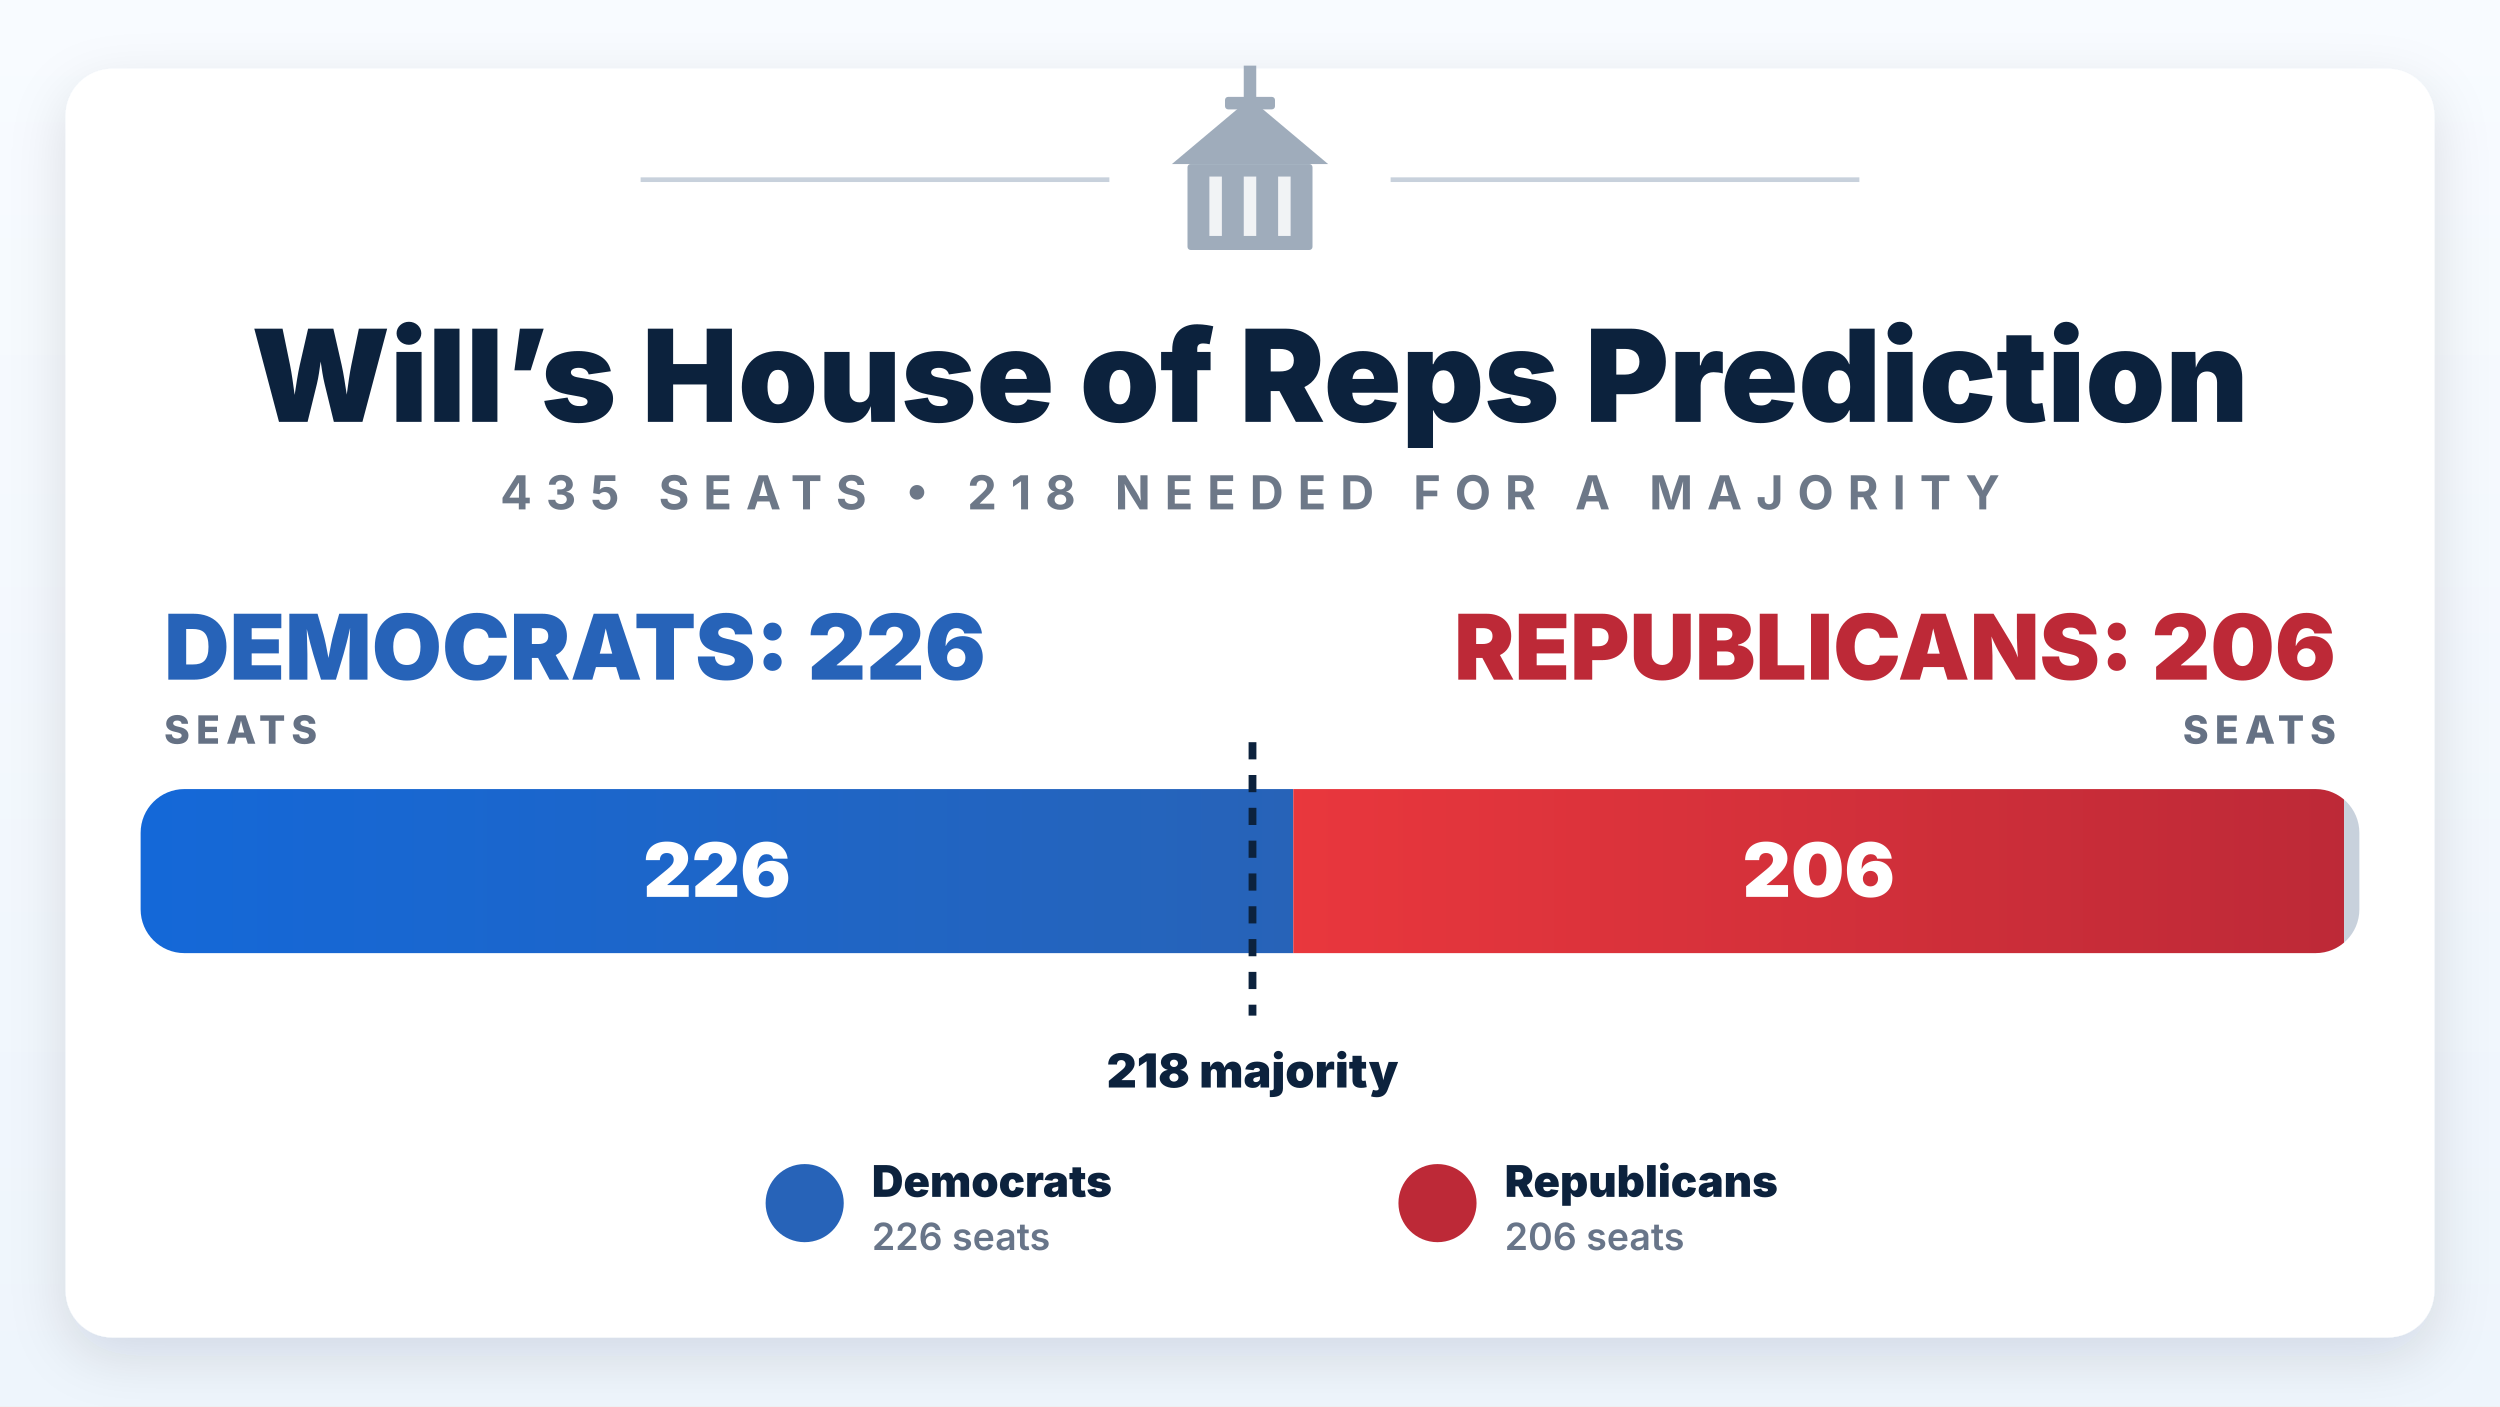
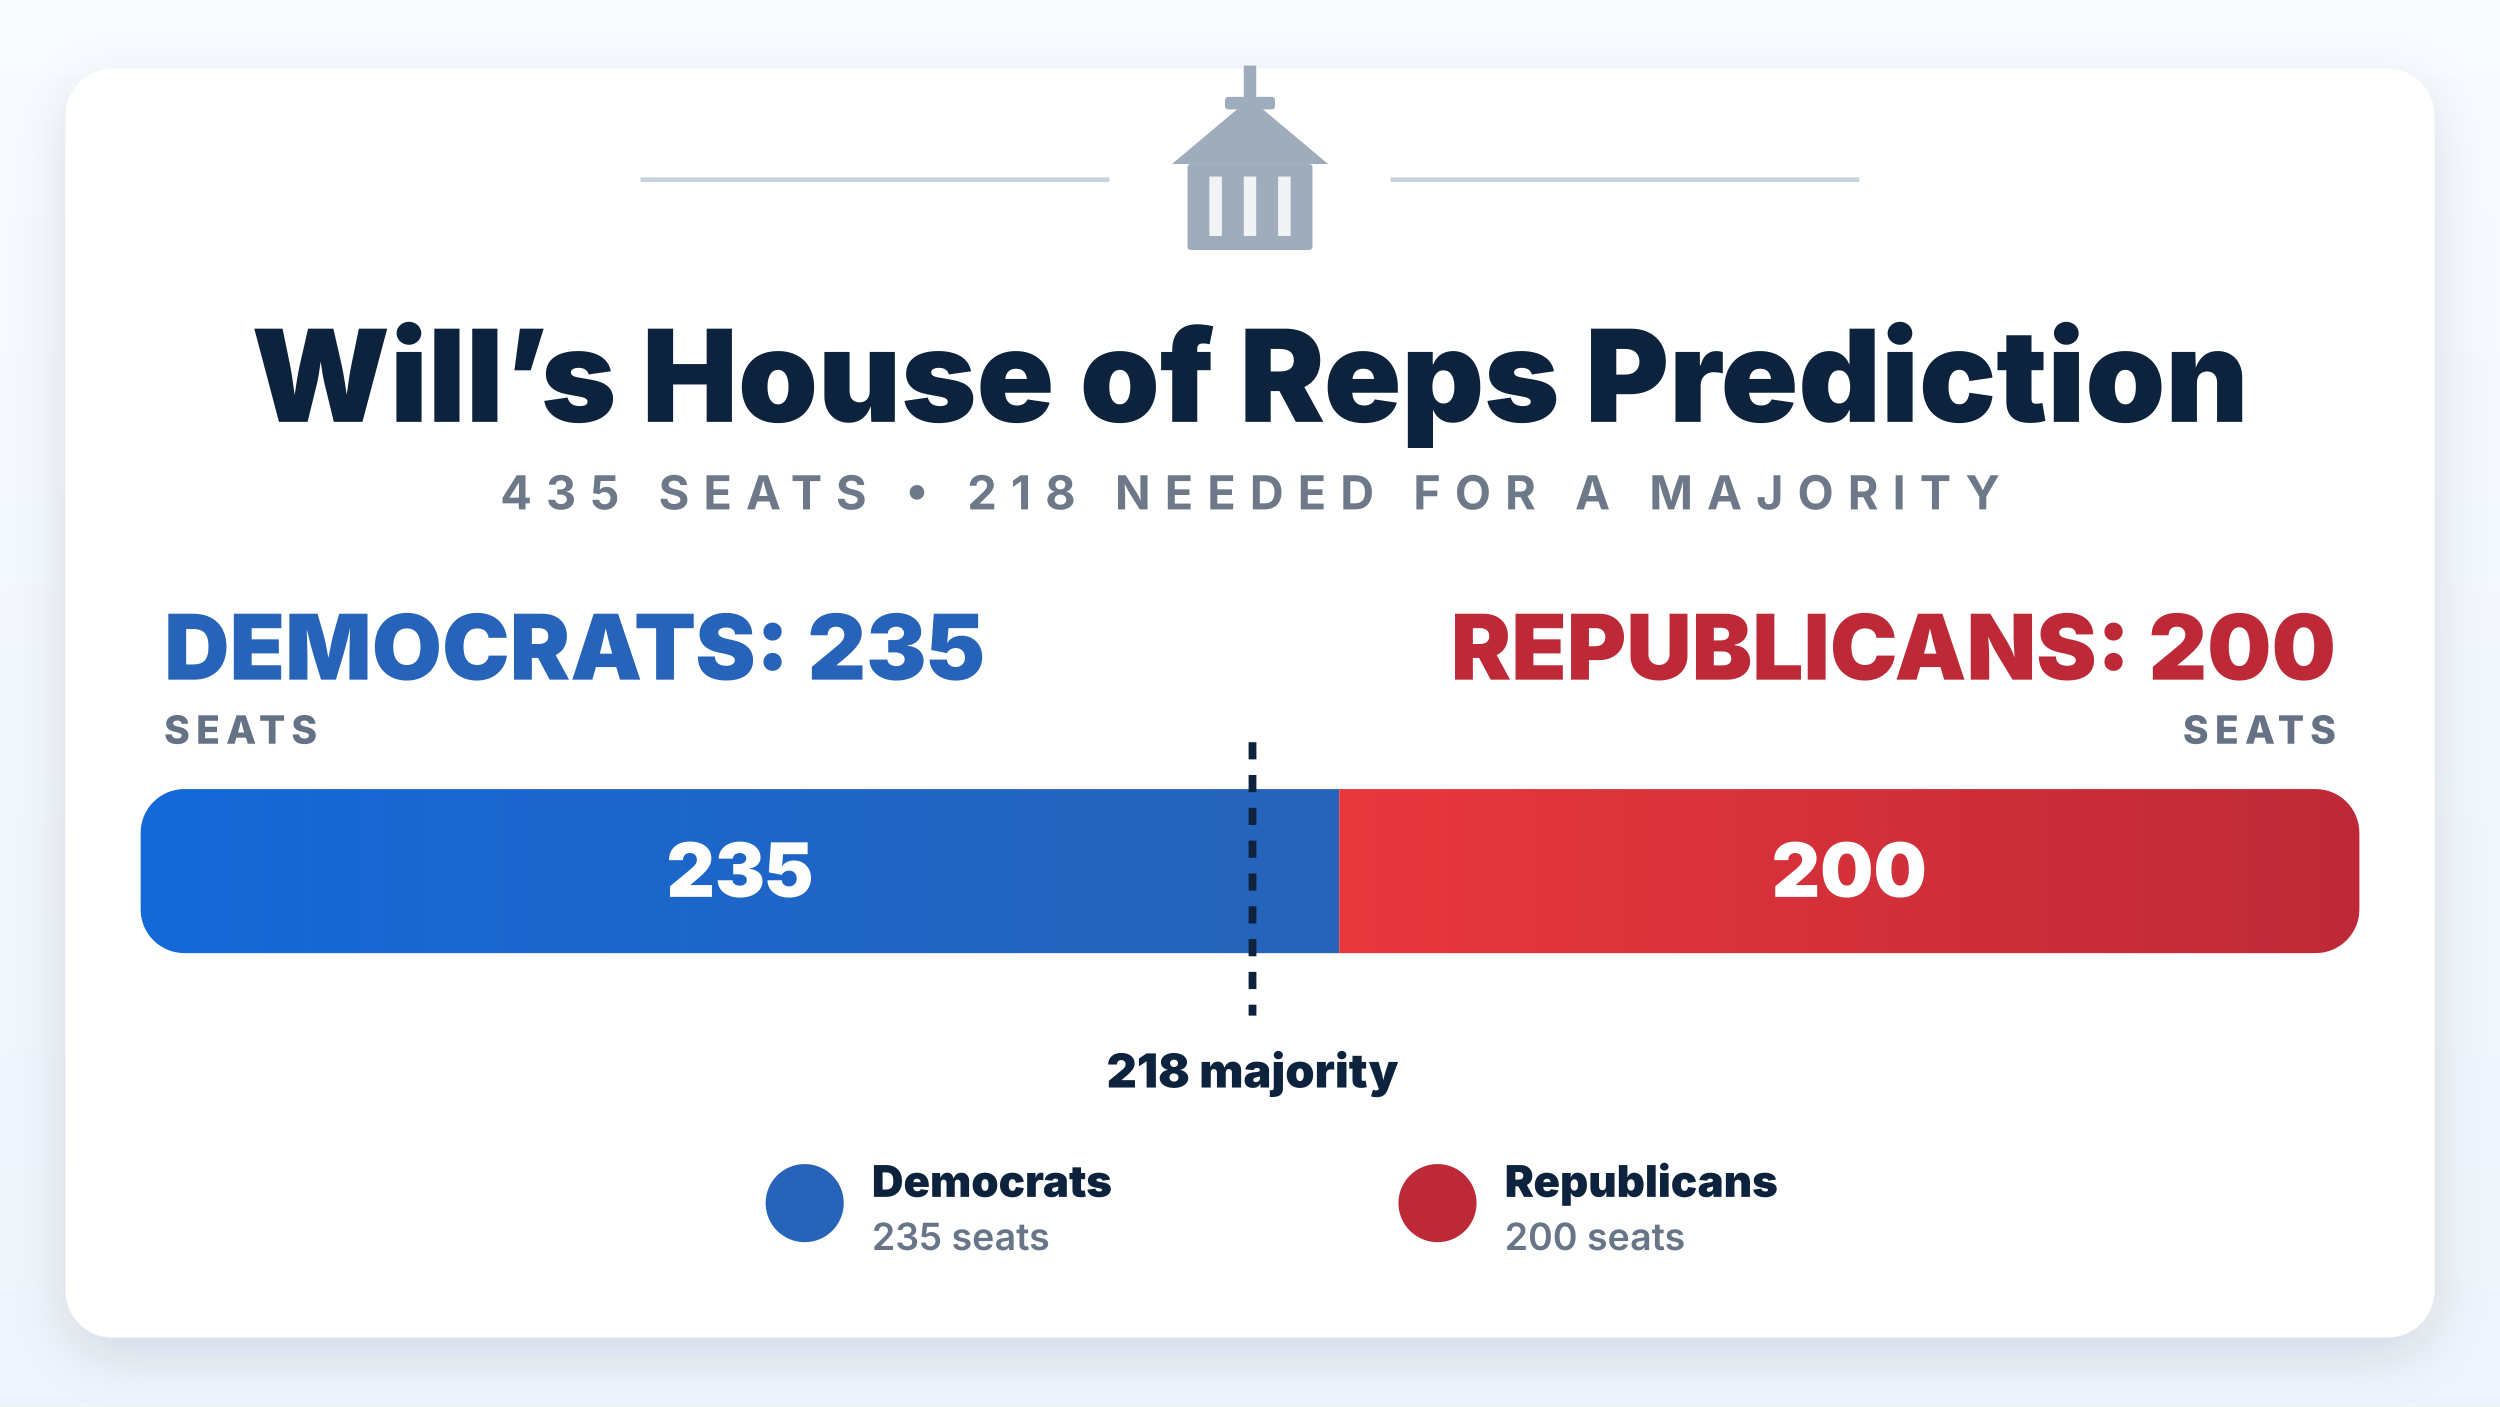
<svg xmlns="http://www.w3.org/2000/svg" viewBox="0 0 1600 900" role="img" aria-labelledby="title desc">
  <defs>
    <linearGradient id="bg" x1="0" y1="0" x2="0" y2="1">
      <stop stop-color="#f8fbff" />
      <stop offset="1" stop-color="#eef5fc" />
    </linearGradient>
    <linearGradient id="blue" x1="0" x2="1">
      <stop stop-color="#1468d8" />
      <stop offset="1" stop-color="#2763b8" />
    </linearGradient>
    <linearGradient id="red" x1="0" x2="1">
      <stop stop-color="#e9373d" />
      <stop offset="1" stop-color="#bd2937" />
    </linearGradient>
    <filter id="shadow" x="-10%" y="-20%" width="120%" height="150%">
      <feDropShadow dx="0" dy="12" stdDeviation="18" flood-color="#0c223d" flood-opacity=".12" />
    </filter>
    <clipPath id="barclip">
      <rect x="90" y="505" width="1420" height="105" rx="28" />
    </clipPath>
  </defs>
  <rect width="1600" height="900" fill="url(#bg)" />
  <rect x="42" y="44" width="1516" height="812" rx="30" fill="#fff" filter="url(#shadow)" />
  <g fill="#9aa8b8" opacity=".95">
    <rect x="760" y="105" width="80" height="55" rx="2" />
    <path d="M750 105h100l-50-42z" />
    <rect x="784" y="62" width="32" height="8" rx="2" />
    <rect x="796" y="42" width="8" height="24" />
    <rect x="774" y="113" width="8" height="38" fill="#fff" opacity=".85" />
    <rect x="796" y="113" width="8" height="38" fill="#fff" opacity=".85" />
    <rect x="818" y="113" width="8" height="38" fill="#fff" opacity=".85" />
  </g>
  <line x1="410" y1="115" x2="710" y2="115" stroke="#c8d1dc" stroke-width="3" />
  <line x1="890" y1="115" x2="1190" y2="115" stroke="#c8d1dc" stroke-width="3" />
  <text x="800" y="270" text-anchor="middle" font-family="Inter,Arial,sans-serif" font-size="82" font-weight="900" fill="#0c223d">Will’s House of Reps Prediction</text>
  <text x="800" y="326" text-anchor="middle" font-family="Inter,Arial,sans-serif" font-size="30" font-weight="700" letter-spacing="9" fill="#6d7888">435 SEATS • 218 NEEDED FOR A MAJORITY</text>
-   <text x="105" y="435" font-family="Inter,Arial,sans-serif" font-size="58" font-weight="900" fill="#2763b8">DEMOCRATS: 226</text>
-   <text x="1495" y="435" text-anchor="end" font-family="Inter,Arial,sans-serif" font-size="58" font-weight="900" fill="#bd2937">REPUBLICANS: 206</text>
+   <text x="105" y="435" font-family="Inter,Arial,sans-serif" font-size="58" font-weight="900" fill="#2763b8">DEMOCRATS: 235</text>
+   <text x="1495" y="435" text-anchor="end" font-family="Inter,Arial,sans-serif" font-size="58" font-weight="900" fill="#bd2937">REPUBLICANS: 200</text>
  <text x="105" y="476" font-family="Inter,Arial,sans-serif" font-size="25" font-weight="800" letter-spacing="4" fill="#657184">SEATS</text>
  <text x="1495" y="476" text-anchor="end" font-family="Inter,Arial,sans-serif" font-size="25" font-weight="800" letter-spacing="4" fill="#657184">SEATS</text>
  <g clip-path="url(#barclip)">
-     <rect x="90" y="505" width="737.7" height="105" fill="url(#blue)" />
-     <rect x="827.7" y="505" width="672.5" height="105" fill="url(#red)" />
-     <rect x="1500.2" y="505" width="9.8" height="105" fill="#c8d1dc" />
+     <rect x="90" y="505" width="767.1" height="105" fill="url(#blue)" />
+     <rect x="857.1" y="505" width="652.9" height="105" fill="url(#red)" />
  </g>
-   <text x="458.9" y="574" text-anchor="middle" font-family="Inter,Arial,sans-serif" font-size="48" font-weight="900" fill="#fff">226</text>
-   <text x="1164" y="574" text-anchor="middle" font-family="Inter,Arial,sans-serif" font-size="48" font-weight="900" fill="#fff">206</text>
+   <text x="473.6" y="574" text-anchor="middle" font-family="Inter,Arial,sans-serif" font-size="48" font-weight="900" fill="#fff">235</text>
+   <text x="1183.5" y="574" text-anchor="middle" font-family="Inter,Arial,sans-serif" font-size="48" font-weight="900" fill="#fff">200</text>
  <line x1="801.6" y1="475" x2="801.6" y2="650" stroke="#0c223d" stroke-width="5" stroke-dasharray="11 10" />
  <text x="801.6" y="696" text-anchor="middle" font-family="Inter,Arial,sans-serif" font-size="30" font-weight="900" fill="#0c223d">218 majority</text>
  <circle cx="515" cy="770" r="25" fill="#2763b8" />
  <text x="558" y="766" font-family="Inter,Arial,sans-serif" font-size="28" font-weight="850" fill="#0c223d">Democrats</text>
-   <text x="558" y="800" font-family="Inter,Arial,sans-serif" font-size="24" font-weight="600" fill="#687589">226 seats</text>
+   <text x="558" y="800" font-family="Inter,Arial,sans-serif" font-size="24" font-weight="600" fill="#687589">235 seats</text>
  <circle cx="920" cy="770" r="25" fill="#bd2937" />
  <text x="963" y="766" font-family="Inter,Arial,sans-serif" font-size="28" font-weight="850" fill="#0c223d">Republicans</text>
-   <text x="963" y="800" font-family="Inter,Arial,sans-serif" font-size="24" font-weight="600" fill="#687589">206 seats</text>
+   <text x="963" y="800" font-family="Inter,Arial,sans-serif" font-size="24" font-weight="600" fill="#687589">200 seats</text>
</svg>
